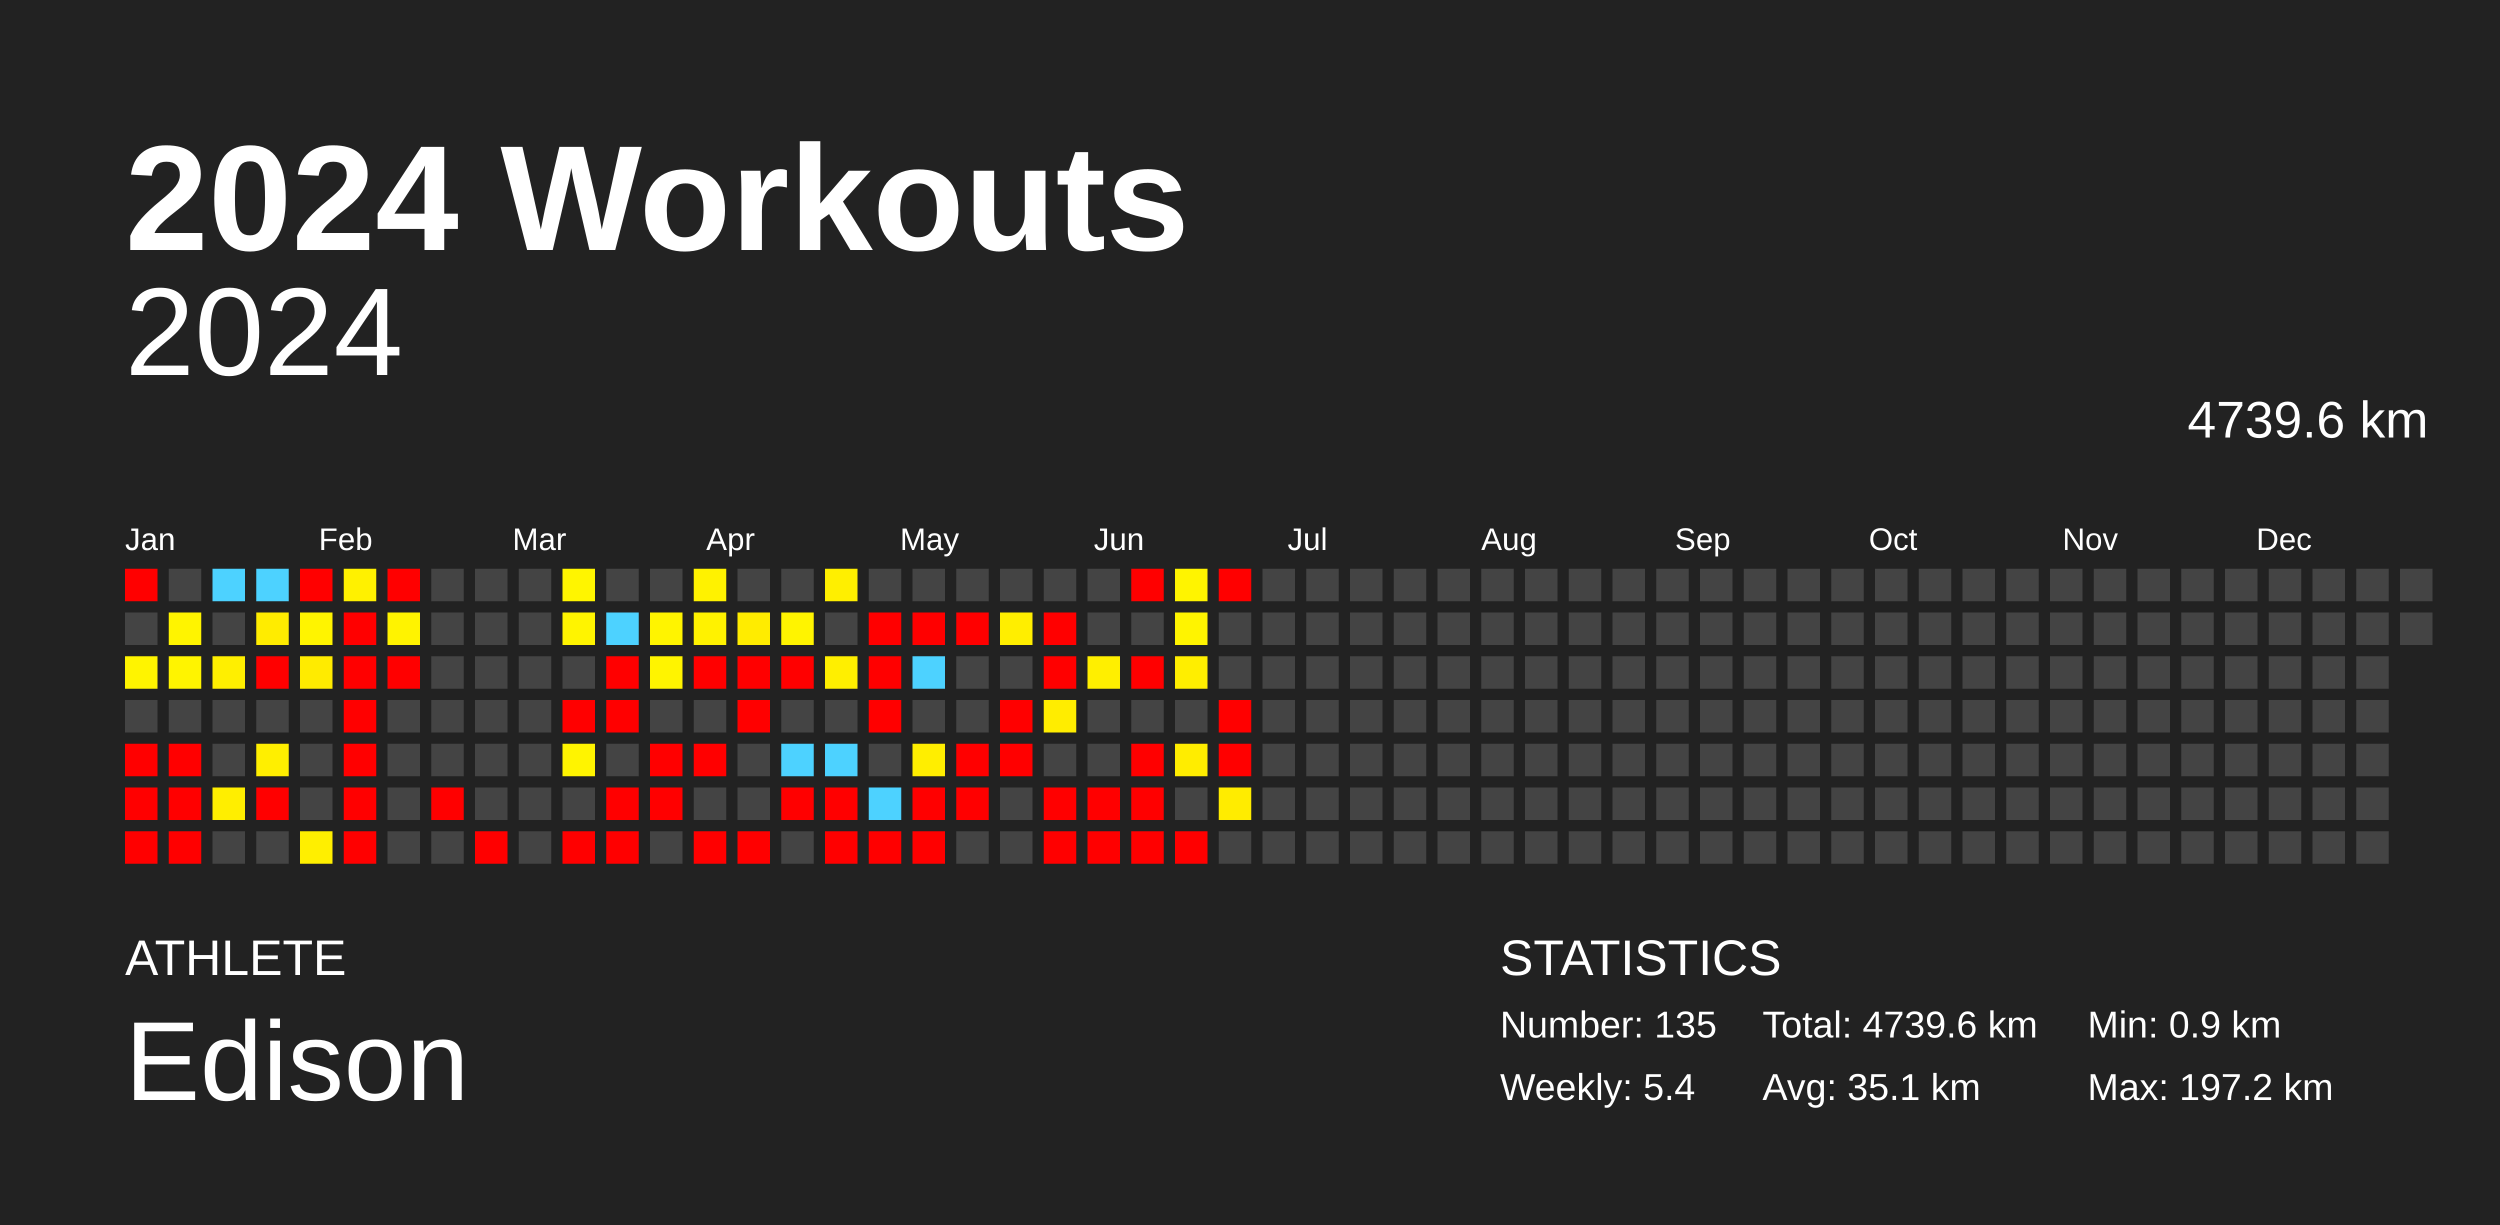
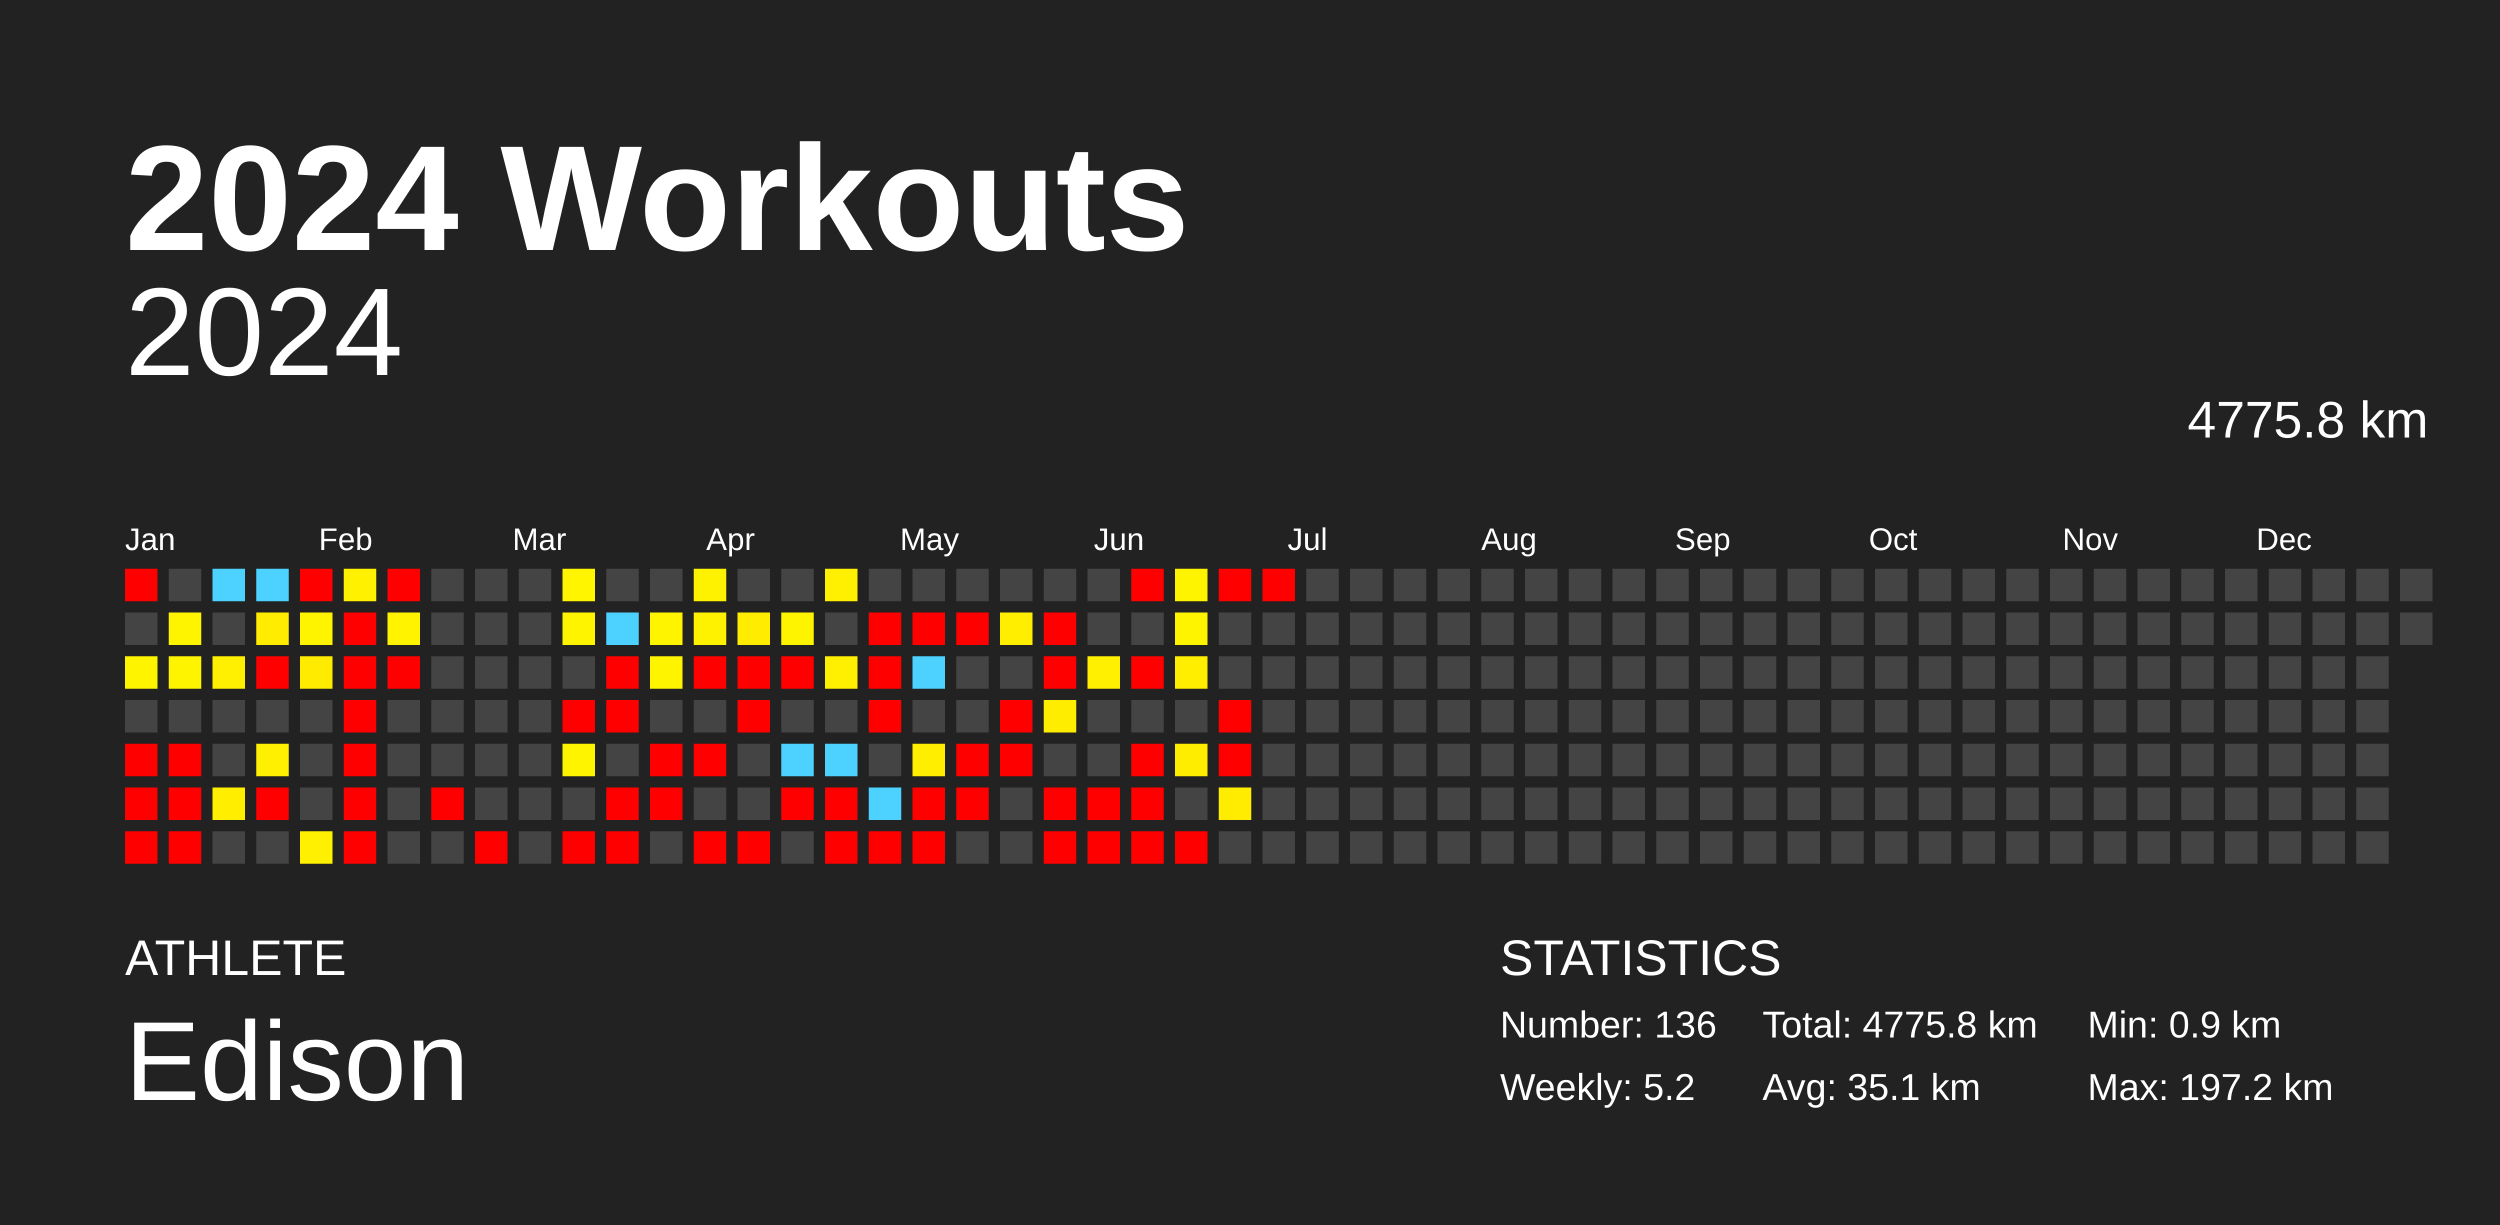
<svg xmlns="http://www.w3.org/2000/svg" baseProfile="full" height="98mm" version="1.1" viewBox="0,0,200,98" width="200mm">
  <defs />
  <rect fill="#222222" height="98" width="200" x="0" y="0" />
  <text fill="#FFFFFF" style="font-size:12px; font-family:Arial; font-weight:bold;" x="10" y="20">2024 Workouts</text>
  <text fill="#FFFFFF" style="font-size:4px; font-family:Arial" x="10" y="78">ATHLETE</text>
  <text fill="#FFFFFF" style="font-size:9px; font-family:Arial" x="10" y="88">Edison</text>
  <text fill="#FFFFFF" style="font-size:4px; font-family:Arial" x="120" y="78">STATISTICS</text>
-   <text fill="#FFFFFF" style="font-size:3px; font-family:Arial" x="120" y="83">Number: 135</text>
-   <text fill="#FFFFFF" style="font-size:3px; font-family:Arial" x="120" y="88">Weekly: 5.4</text>
-   <text fill="#FFFFFF" style="font-size:3px; font-family:Arial" x="141" y="83">Total: 4739.6 km</text>
+   <text fill="#FFFFFF" style="font-size:3px; font-family:Arial" x="120" y="83">Number: 136</text>
+   <text fill="#FFFFFF" style="font-size:3px; font-family:Arial" x="120" y="88">Weekly: 5.2</text>
+   <text fill="#FFFFFF" style="font-size:3px; font-family:Arial" x="141" y="83">Total: 4775.8 km</text>
  <text fill="#FFFFFF" style="font-size:3px; font-family:Arial" x="141" y="88">Avg: 35.1 km</text>
  <text fill="#FFFFFF" style="font-size:3px; font-family:Arial" x="167" y="83">Min: 0.9 km</text>
  <text fill="#FFFFFF" style="font-size:3px; font-family:Arial" x="167" y="88">Max: 197.2 km</text>
  <text alignment-baseline="hanging" fill="#FFFFFF" style="font-size:10.0px; font-family:Arial;" x="10" y="30">2024</text>
-   <text alignment-baseline="hanging" fill="#FFFFFF" style="font-size:4.125px; font-family:Arial;" x="175" y="35">4739.6 km</text>
+   <text alignment-baseline="hanging" fill="#FFFFFF" style="font-size:4.125px; font-family:Arial;" x="175" y="35">4775.8 km</text>
  <text fill="#FFFFFF" style="font-size:2.5px; font-family:Arial" x="10.0" y="44">Jan</text>
  <text fill="#FFFFFF" style="font-size:2.5px; font-family:Arial" x="25.5" y="44">Feb</text>
  <text fill="#FFFFFF" style="font-size:2.5px; font-family:Arial" x="41.0" y="44">Mar</text>
  <text fill="#FFFFFF" style="font-size:2.5px; font-family:Arial" x="56.5" y="44">Apr</text>
  <text fill="#FFFFFF" style="font-size:2.5px; font-family:Arial" x="72.0" y="44">May</text>
  <text fill="#FFFFFF" style="font-size:2.5px; font-family:Arial" x="87.5" y="44">Jun</text>
  <text fill="#FFFFFF" style="font-size:2.5px; font-family:Arial" x="103.0" y="44">Jul</text>
  <text fill="#FFFFFF" style="font-size:2.5px; font-family:Arial" x="118.5" y="44">Aug</text>
  <text fill="#FFFFFF" style="font-size:2.5px; font-family:Arial" x="134.0" y="44">Sep</text>
  <text fill="#FFFFFF" style="font-size:2.5px; font-family:Arial" x="149.5" y="44">Oct</text>
  <text fill="#FFFFFF" style="font-size:2.5px; font-family:Arial" x="165.0" y="44">Nov</text>
  <text fill="#FFFFFF" style="font-size:2.5px; font-family:Arial" x="180.5" y="44">Dec</text>
  <rect fill="red" height="2.6" width="2.6" x="10.0" y="45.5" />
  <rect fill="#444444" height="2.6" width="2.6" x="10.0" y="49.0" />
  <rect fill="#fff400" height="2.6" width="2.6" x="10.0" y="52.5" />
  <rect fill="#444444" height="2.6" width="2.6" x="10.0" y="56.0" />
  <rect fill="red" height="2.6" width="2.6" x="10.0" y="59.5" />
  <rect fill="red" height="2.6" width="2.6" x="10.0" y="63.0" />
  <rect fill="red" height="2.6" width="2.6" x="10.0" y="66.5" />
  <rect fill="#444444" height="2.6" width="2.6" x="13.5" y="45.5" />
  <rect fill="#fff400" height="2.6" width="2.6" x="13.5" y="49.0" />
  <rect fill="#fff400" height="2.6" width="2.6" x="13.5" y="52.5" />
  <rect fill="#444444" height="2.6" width="2.6" x="13.5" y="56.0" />
  <rect fill="red" height="2.6" width="2.6" x="13.5" y="59.5" />
  <rect fill="red" height="2.6" width="2.6" x="13.5" y="63.0" />
  <rect fill="red" height="2.6" width="2.6" x="13.5" y="66.5" />
  <rect fill="#4dd2ff" height="2.6" width="2.6" x="17.0" y="45.5" />
  <rect fill="#444444" height="2.6" width="2.6" x="17.0" y="49.0" />
  <rect fill="#ffef00" height="2.6" width="2.6" x="17.0" y="52.5" />
  <rect fill="#444444" height="2.6" width="2.6" x="17.0" y="56.0" />
  <rect fill="#444444" height="2.6" width="2.6" x="17.0" y="59.5" />
  <rect fill="#ffee00" height="2.6" width="2.6" x="17.0" y="63.0" />
  <rect fill="#444444" height="2.6" width="2.6" x="17.0" y="66.5" />
  <rect fill="#4dd2ff" height="2.6" width="2.6" x="20.5" y="45.5" />
  <rect fill="#ffec00" height="2.6" width="2.6" x="20.5" y="49.0" />
  <rect fill="red" height="2.6" width="2.6" x="20.5" y="52.5" />
  <rect fill="#444444" height="2.6" width="2.6" x="20.5" y="56.0" />
  <rect fill="#ffef00" height="2.6" width="2.6" x="20.5" y="59.5" />
  <rect fill="red" height="2.6" width="2.6" x="20.5" y="63.0" />
  <rect fill="#444444" height="2.6" width="2.6" x="20.5" y="66.5" />
  <rect fill="red" height="2.6" width="2.6" x="24.0" y="45.5" />
  <rect fill="#fff400" height="2.6" width="2.6" x="24.0" y="49.0" />
  <rect fill="#ffeb00" height="2.6" width="2.6" x="24.0" y="52.5" />
  <rect fill="#444444" height="2.6" width="2.6" x="24.0" y="56.0" />
  <rect fill="#444444" height="2.6" width="2.6" x="24.0" y="59.5" />
  <rect fill="#444444" height="2.6" width="2.6" x="24.0" y="63.0" />
  <rect fill="#ffef00" height="2.6" width="2.6" x="24.0" y="66.5" />
  <rect fill="#fff100" height="2.6" width="2.6" x="27.5" y="45.5" />
  <rect fill="red" height="2.6" width="2.6" x="27.5" y="49.0" />
  <rect fill="red" height="2.6" width="2.6" x="27.5" y="52.5" />
  <rect fill="red" height="2.6" width="2.6" x="27.5" y="56.0" />
  <rect fill="red" height="2.6" width="2.6" x="27.5" y="59.5" />
  <rect fill="red" height="2.6" width="2.6" x="27.5" y="63.0" />
  <rect fill="red" height="2.6" width="2.6" x="27.5" y="66.5" />
  <rect fill="red" height="2.6" width="2.6" x="31.0" y="45.5" />
  <rect fill="#fff300" height="2.6" width="2.6" x="31.0" y="49.0" />
  <rect fill="red" height="2.6" width="2.6" x="31.0" y="52.5" />
  <rect fill="#444444" height="2.6" width="2.6" x="31.0" y="56.0" />
  <rect fill="#444444" height="2.6" width="2.6" x="31.0" y="59.5" />
  <rect fill="#444444" height="2.6" width="2.6" x="31.0" y="63.0" />
  <rect fill="#444444" height="2.6" width="2.6" x="31.0" y="66.5" />
  <rect fill="#444444" height="2.6" width="2.6" x="34.5" y="45.5" />
  <rect fill="#444444" height="2.6" width="2.6" x="34.5" y="49.0" />
  <rect fill="#444444" height="2.6" width="2.6" x="34.5" y="52.5" />
  <rect fill="#444444" height="2.6" width="2.6" x="34.5" y="56.0" />
  <rect fill="#444444" height="2.6" width="2.6" x="34.5" y="59.5" />
  <rect fill="red" height="2.6" width="2.6" x="34.5" y="63.0" />
  <rect fill="#444444" height="2.6" width="2.6" x="34.5" y="66.5" />
  <rect fill="#444444" height="2.6" width="2.6" x="38.0" y="45.5" />
  <rect fill="#444444" height="2.6" width="2.6" x="38.0" y="49.0" />
  <rect fill="#444444" height="2.6" width="2.6" x="38.0" y="52.5" />
  <rect fill="#444444" height="2.6" width="2.6" x="38.0" y="56.0" />
  <rect fill="#444444" height="2.6" width="2.6" x="38.0" y="59.5" />
  <rect fill="#444444" height="2.6" width="2.6" x="38.0" y="63.0" />
  <rect fill="red" height="2.6" width="2.6" x="38.0" y="66.5" />
  <rect fill="#444444" height="2.6" width="2.6" x="41.5" y="45.5" />
  <rect fill="#444444" height="2.6" width="2.6" x="41.5" y="49.0" />
  <rect fill="#444444" height="2.6" width="2.6" x="41.5" y="52.5" />
  <rect fill="#444444" height="2.6" width="2.6" x="41.5" y="56.0" />
  <rect fill="#444444" height="2.6" width="2.6" x="41.5" y="59.5" />
  <rect fill="#444444" height="2.6" width="2.6" x="41.5" y="63.0" />
  <rect fill="#444444" height="2.6" width="2.6" x="41.5" y="66.5" />
  <rect fill="#fff500" height="2.6" width="2.6" x="45.0" y="45.5" />
  <rect fill="#fff400" height="2.6" width="2.6" x="45.0" y="49.0" />
  <rect fill="#444444" height="2.6" width="2.6" x="45.0" y="52.5" />
  <rect fill="red" height="2.6" width="2.6" x="45.0" y="56.0" />
  <rect fill="#fff400" height="2.6" width="2.6" x="45.0" y="59.5" />
  <rect fill="#444444" height="2.6" width="2.6" x="45.0" y="63.0" />
  <rect fill="red" height="2.6" width="2.6" x="45.0" y="66.5" />
  <rect fill="#444444" height="2.6" width="2.6" x="48.5" y="45.5" />
  <rect fill="#4dd2ff" height="2.6" width="2.6" x="48.5" y="49.0" />
  <rect fill="red" height="2.6" width="2.6" x="48.5" y="52.5" />
  <rect fill="red" height="2.6" width="2.6" x="48.5" y="56.0" />
  <rect fill="#444444" height="2.6" width="2.6" x="48.5" y="59.5" />
  <rect fill="red" height="2.6" width="2.6" x="48.5" y="63.0" />
  <rect fill="red" height="2.6" width="2.6" x="48.5" y="66.5" />
  <rect fill="#444444" height="2.6" width="2.6" x="52.0" y="45.5" />
  <rect fill="#fff400" height="2.6" width="2.6" x="52.0" y="49.0" />
  <rect fill="#fff400" height="2.6" width="2.6" x="52.0" y="52.5" />
  <rect fill="#444444" height="2.6" width="2.6" x="52.0" y="56.0" />
  <rect fill="red" height="2.6" width="2.6" x="52.0" y="59.5" />
  <rect fill="red" height="2.6" width="2.6" x="52.0" y="63.0" />
  <rect fill="#444444" height="2.6" width="2.6" x="52.0" y="66.5" />
  <rect fill="#fff200" height="2.6" width="2.6" x="55.5" y="45.5" />
  <rect fill="#fff200" height="2.6" width="2.6" x="55.5" y="49.0" />
  <rect fill="red" height="2.6" width="2.6" x="55.5" y="52.5" />
  <rect fill="#444444" height="2.6" width="2.6" x="55.5" y="56.0" />
  <rect fill="red" height="2.6" width="2.6" x="55.5" y="59.5" />
  <rect fill="#444444" height="2.6" width="2.6" x="55.5" y="63.0" />
  <rect fill="red" height="2.6" width="2.6" x="55.5" y="66.5" />
  <rect fill="#444444" height="2.6" width="2.6" x="59.0" y="45.5" />
  <rect fill="#ffec00" height="2.6" width="2.6" x="59.0" y="49.0" />
  <rect fill="red" height="2.6" width="2.6" x="59.0" y="52.5" />
  <rect fill="red" height="2.6" width="2.6" x="59.0" y="56.0" />
  <rect fill="#444444" height="2.6" width="2.6" x="59.0" y="59.5" />
  <rect fill="#444444" height="2.6" width="2.6" x="59.0" y="63.0" />
  <rect fill="red" height="2.6" width="2.6" x="59.0" y="66.5" />
  <rect fill="#444444" height="2.6" width="2.6" x="62.5" y="45.5" />
  <rect fill="#fff400" height="2.6" width="2.6" x="62.5" y="49.0" />
  <rect fill="red" height="2.6" width="2.6" x="62.5" y="52.5" />
  <rect fill="#444444" height="2.6" width="2.6" x="62.5" y="56.0" />
  <rect fill="#4dd2ff" height="2.6" width="2.6" x="62.5" y="59.5" />
  <rect fill="red" height="2.6" width="2.6" x="62.5" y="63.0" />
  <rect fill="#444444" height="2.6" width="2.6" x="62.5" y="66.5" />
  <rect fill="#ffef00" height="2.6" width="2.6" x="66.0" y="45.5" />
  <rect fill="#444444" height="2.6" width="2.6" x="66.0" y="49.0" />
  <rect fill="#ffef00" height="2.6" width="2.6" x="66.0" y="52.5" />
  <rect fill="#444444" height="2.6" width="2.6" x="66.0" y="56.0" />
  <rect fill="#4dd2ff" height="2.6" width="2.6" x="66.0" y="59.5" />
  <rect fill="red" height="2.6" width="2.6" x="66.0" y="63.0" />
  <rect fill="red" height="2.6" width="2.6" x="66.0" y="66.5" />
  <rect fill="#444444" height="2.6" width="2.6" x="69.5" y="45.5" />
  <rect fill="red" height="2.6" width="2.6" x="69.5" y="49.0" />
  <rect fill="red" height="2.6" width="2.6" x="69.5" y="52.5" />
  <rect fill="red" height="2.6" width="2.6" x="69.5" y="56.0" />
  <rect fill="#444444" height="2.6" width="2.6" x="69.5" y="59.5" />
  <rect fill="#4dd2ff" height="2.6" width="2.6" x="69.5" y="63.0" />
  <rect fill="red" height="2.6" width="2.6" x="69.5" y="66.5" />
  <rect fill="#444444" height="2.6" width="2.6" x="73.0" y="45.5" />
  <rect fill="red" height="2.6" width="2.6" x="73.0" y="49.0" />
  <rect fill="#4dd2ff" height="2.6" width="2.6" x="73.0" y="52.5" />
  <rect fill="#444444" height="2.6" width="2.6" x="73.0" y="56.0" />
  <rect fill="#ffee00" height="2.6" width="2.6" x="73.0" y="59.5" />
  <rect fill="red" height="2.6" width="2.6" x="73.0" y="63.0" />
  <rect fill="red" height="2.6" width="2.6" x="73.0" y="66.5" />
  <rect fill="#444444" height="2.6" width="2.6" x="76.5" y="45.5" />
  <rect fill="red" height="2.6" width="2.6" x="76.5" y="49.0" />
  <rect fill="#444444" height="2.6" width="2.6" x="76.5" y="52.5" />
  <rect fill="#444444" height="2.6" width="2.6" x="76.5" y="56.0" />
  <rect fill="red" height="2.6" width="2.6" x="76.5" y="59.5" />
  <rect fill="red" height="2.6" width="2.6" x="76.5" y="63.0" />
  <rect fill="#444444" height="2.6" width="2.6" x="76.5" y="66.5" />
  <rect fill="#444444" height="2.6" width="2.6" x="80.0" y="45.5" />
  <rect fill="#ffee00" height="2.6" width="2.6" x="80.0" y="49.0" />
  <rect fill="#444444" height="2.6" width="2.6" x="80.0" y="52.5" />
  <rect fill="red" height="2.6" width="2.6" x="80.0" y="56.0" />
  <rect fill="red" height="2.6" width="2.6" x="80.0" y="59.5" />
  <rect fill="#444444" height="2.6" width="2.6" x="80.0" y="63.0" />
  <rect fill="#444444" height="2.6" width="2.6" x="80.0" y="66.5" />
  <rect fill="#444444" height="2.6" width="2.6" x="83.5" y="45.5" />
  <rect fill="red" height="2.6" width="2.6" x="83.5" y="49.0" />
  <rect fill="red" height="2.6" width="2.6" x="83.5" y="52.5" />
  <rect fill="#ffed00" height="2.6" width="2.6" x="83.5" y="56.0" />
  <rect fill="#444444" height="2.6" width="2.6" x="83.5" y="59.5" />
  <rect fill="red" height="2.6" width="2.6" x="83.5" y="63.0" />
  <rect fill="red" height="2.6" width="2.6" x="83.5" y="66.5" />
  <rect fill="#444444" height="2.6" width="2.6" x="87.0" y="45.5" />
  <rect fill="#444444" height="2.6" width="2.6" x="87.0" y="49.0" />
  <rect fill="#ffef00" height="2.6" width="2.6" x="87.0" y="52.5" />
  <rect fill="#444444" height="2.6" width="2.6" x="87.0" y="56.0" />
  <rect fill="#444444" height="2.6" width="2.6" x="87.0" y="59.5" />
  <rect fill="red" height="2.6" width="2.6" x="87.0" y="63.0" />
  <rect fill="red" height="2.6" width="2.6" x="87.0" y="66.5" />
  <rect fill="red" height="2.6" width="2.6" x="90.5" y="45.5" />
  <rect fill="#444444" height="2.6" width="2.6" x="90.5" y="49.0" />
  <rect fill="red" height="2.6" width="2.6" x="90.5" y="52.5" />
  <rect fill="#444444" height="2.6" width="2.6" x="90.5" y="56.0" />
  <rect fill="red" height="2.6" width="2.6" x="90.5" y="59.5" />
  <rect fill="red" height="2.6" width="2.6" x="90.5" y="63.0" />
  <rect fill="red" height="2.6" width="2.6" x="90.5" y="66.5" />
  <rect fill="#fff400" height="2.6" width="2.6" x="94.0" y="45.5" />
  <rect fill="#fff400" height="2.6" width="2.6" x="94.0" y="49.0" />
  <rect fill="#ffee00" height="2.6" width="2.6" x="94.0" y="52.5" />
  <rect fill="#444444" height="2.6" width="2.6" x="94.0" y="56.0" />
  <rect fill="#ffed00" height="2.6" width="2.6" x="94.0" y="59.5" />
  <rect fill="#444444" height="2.6" width="2.6" x="94.0" y="63.0" />
  <rect fill="red" height="2.6" width="2.6" x="94.0" y="66.5" />
  <rect fill="red" height="2.6" width="2.6" x="97.5" y="45.5" />
  <rect fill="#444444" height="2.6" width="2.6" x="97.5" y="49.0" />
  <rect fill="#444444" height="2.6" width="2.6" x="97.5" y="52.5" />
  <rect fill="red" height="2.6" width="2.6" x="97.5" y="56.0" />
  <rect fill="red" height="2.6" width="2.6" x="97.5" y="59.5" />
  <rect fill="#ffec00" height="2.6" width="2.6" x="97.5" y="63.0" />
  <rect fill="#444444" height="2.6" width="2.6" x="97.5" y="66.5" />
-   <rect fill="#444444" height="2.6" width="2.6" x="101.0" y="45.5" />
+   <rect fill="red" height="2.6" width="2.6" x="101.0" y="45.5" />
  <rect fill="#444444" height="2.6" width="2.6" x="101.0" y="49.0" />
  <rect fill="#444444" height="2.6" width="2.6" x="101.0" y="52.5" />
  <rect fill="#444444" height="2.6" width="2.6" x="101.0" y="56.0" />
  <rect fill="#444444" height="2.6" width="2.6" x="101.0" y="59.5" />
  <rect fill="#444444" height="2.6" width="2.6" x="101.0" y="63.0" />
  <rect fill="#444444" height="2.6" width="2.6" x="101.0" y="66.5" />
  <rect fill="#444444" height="2.6" width="2.6" x="104.5" y="45.5" />
  <rect fill="#444444" height="2.6" width="2.6" x="104.5" y="49.0" />
  <rect fill="#444444" height="2.6" width="2.6" x="104.5" y="52.5" />
  <rect fill="#444444" height="2.6" width="2.6" x="104.5" y="56.0" />
  <rect fill="#444444" height="2.6" width="2.6" x="104.5" y="59.5" />
  <rect fill="#444444" height="2.6" width="2.6" x="104.5" y="63.0" />
  <rect fill="#444444" height="2.6" width="2.6" x="104.5" y="66.5" />
  <rect fill="#444444" height="2.6" width="2.6" x="108.0" y="45.5" />
  <rect fill="#444444" height="2.6" width="2.6" x="108.0" y="49.0" />
  <rect fill="#444444" height="2.6" width="2.6" x="108.0" y="52.5" />
  <rect fill="#444444" height="2.6" width="2.6" x="108.0" y="56.0" />
  <rect fill="#444444" height="2.6" width="2.6" x="108.0" y="59.5" />
  <rect fill="#444444" height="2.6" width="2.6" x="108.0" y="63.0" />
  <rect fill="#444444" height="2.6" width="2.6" x="108.0" y="66.5" />
  <rect fill="#444444" height="2.6" width="2.6" x="111.5" y="45.5" />
  <rect fill="#444444" height="2.6" width="2.6" x="111.5" y="49.0" />
  <rect fill="#444444" height="2.6" width="2.6" x="111.5" y="52.5" />
  <rect fill="#444444" height="2.6" width="2.6" x="111.5" y="56.0" />
  <rect fill="#444444" height="2.6" width="2.6" x="111.5" y="59.5" />
  <rect fill="#444444" height="2.6" width="2.6" x="111.5" y="63.0" />
  <rect fill="#444444" height="2.6" width="2.6" x="111.5" y="66.5" />
  <rect fill="#444444" height="2.6" width="2.6" x="115.0" y="45.5" />
  <rect fill="#444444" height="2.6" width="2.6" x="115.0" y="49.0" />
  <rect fill="#444444" height="2.6" width="2.6" x="115.0" y="52.5" />
  <rect fill="#444444" height="2.6" width="2.6" x="115.0" y="56.0" />
  <rect fill="#444444" height="2.6" width="2.6" x="115.0" y="59.5" />
  <rect fill="#444444" height="2.6" width="2.6" x="115.0" y="63.0" />
  <rect fill="#444444" height="2.6" width="2.6" x="115.0" y="66.5" />
  <rect fill="#444444" height="2.6" width="2.6" x="118.5" y="45.5" />
  <rect fill="#444444" height="2.6" width="2.6" x="118.5" y="49.0" />
  <rect fill="#444444" height="2.6" width="2.6" x="118.5" y="52.5" />
  <rect fill="#444444" height="2.6" width="2.6" x="118.5" y="56.0" />
  <rect fill="#444444" height="2.6" width="2.6" x="118.5" y="59.5" />
  <rect fill="#444444" height="2.6" width="2.6" x="118.5" y="63.0" />
  <rect fill="#444444" height="2.6" width="2.6" x="118.5" y="66.5" />
  <rect fill="#444444" height="2.6" width="2.6" x="122.0" y="45.5" />
  <rect fill="#444444" height="2.6" width="2.6" x="122.0" y="49.0" />
  <rect fill="#444444" height="2.6" width="2.6" x="122.0" y="52.5" />
  <rect fill="#444444" height="2.6" width="2.6" x="122.0" y="56.0" />
  <rect fill="#444444" height="2.6" width="2.6" x="122.0" y="59.5" />
  <rect fill="#444444" height="2.6" width="2.6" x="122.0" y="63.0" />
  <rect fill="#444444" height="2.6" width="2.6" x="122.0" y="66.5" />
  <rect fill="#444444" height="2.6" width="2.6" x="125.5" y="45.5" />
  <rect fill="#444444" height="2.6" width="2.6" x="125.5" y="49.0" />
  <rect fill="#444444" height="2.6" width="2.6" x="125.5" y="52.5" />
  <rect fill="#444444" height="2.6" width="2.6" x="125.5" y="56.0" />
  <rect fill="#444444" height="2.6" width="2.6" x="125.5" y="59.5" />
  <rect fill="#444444" height="2.6" width="2.6" x="125.5" y="63.0" />
  <rect fill="#444444" height="2.6" width="2.6" x="125.5" y="66.5" />
  <rect fill="#444444" height="2.6" width="2.6" x="129.0" y="45.5" />
  <rect fill="#444444" height="2.6" width="2.6" x="129.0" y="49.0" />
  <rect fill="#444444" height="2.6" width="2.6" x="129.0" y="52.5" />
  <rect fill="#444444" height="2.6" width="2.6" x="129.0" y="56.0" />
  <rect fill="#444444" height="2.6" width="2.6" x="129.0" y="59.5" />
  <rect fill="#444444" height="2.6" width="2.6" x="129.0" y="63.0" />
  <rect fill="#444444" height="2.6" width="2.6" x="129.0" y="66.5" />
  <rect fill="#444444" height="2.6" width="2.6" x="132.5" y="45.5" />
  <rect fill="#444444" height="2.6" width="2.6" x="132.5" y="49.0" />
  <rect fill="#444444" height="2.6" width="2.6" x="132.5" y="52.5" />
  <rect fill="#444444" height="2.6" width="2.6" x="132.5" y="56.0" />
  <rect fill="#444444" height="2.6" width="2.6" x="132.5" y="59.5" />
  <rect fill="#444444" height="2.6" width="2.6" x="132.5" y="63.0" />
  <rect fill="#444444" height="2.6" width="2.6" x="132.5" y="66.5" />
  <rect fill="#444444" height="2.6" width="2.6" x="136.0" y="45.5" />
  <rect fill="#444444" height="2.6" width="2.6" x="136.0" y="49.0" />
  <rect fill="#444444" height="2.6" width="2.6" x="136.0" y="52.5" />
  <rect fill="#444444" height="2.6" width="2.6" x="136.0" y="56.0" />
  <rect fill="#444444" height="2.6" width="2.6" x="136.0" y="59.5" />
  <rect fill="#444444" height="2.6" width="2.6" x="136.0" y="63.0" />
  <rect fill="#444444" height="2.6" width="2.6" x="136.0" y="66.5" />
  <rect fill="#444444" height="2.6" width="2.6" x="139.5" y="45.5" />
  <rect fill="#444444" height="2.6" width="2.6" x="139.5" y="49.0" />
  <rect fill="#444444" height="2.6" width="2.6" x="139.5" y="52.5" />
  <rect fill="#444444" height="2.6" width="2.6" x="139.5" y="56.0" />
  <rect fill="#444444" height="2.6" width="2.6" x="139.5" y="59.5" />
  <rect fill="#444444" height="2.6" width="2.6" x="139.5" y="63.0" />
  <rect fill="#444444" height="2.6" width="2.6" x="139.5" y="66.5" />
  <rect fill="#444444" height="2.6" width="2.6" x="143.0" y="45.5" />
  <rect fill="#444444" height="2.6" width="2.6" x="143.0" y="49.0" />
  <rect fill="#444444" height="2.6" width="2.6" x="143.0" y="52.5" />
  <rect fill="#444444" height="2.6" width="2.6" x="143.0" y="56.0" />
  <rect fill="#444444" height="2.6" width="2.6" x="143.0" y="59.5" />
  <rect fill="#444444" height="2.6" width="2.6" x="143.0" y="63.0" />
  <rect fill="#444444" height="2.6" width="2.6" x="143.0" y="66.5" />
  <rect fill="#444444" height="2.6" width="2.6" x="146.5" y="45.5" />
  <rect fill="#444444" height="2.6" width="2.6" x="146.5" y="49.0" />
  <rect fill="#444444" height="2.6" width="2.6" x="146.5" y="52.5" />
  <rect fill="#444444" height="2.6" width="2.6" x="146.5" y="56.0" />
  <rect fill="#444444" height="2.6" width="2.6" x="146.5" y="59.5" />
  <rect fill="#444444" height="2.6" width="2.6" x="146.5" y="63.0" />
  <rect fill="#444444" height="2.6" width="2.6" x="146.5" y="66.5" />
  <rect fill="#444444" height="2.6" width="2.6" x="150.0" y="45.5" />
  <rect fill="#444444" height="2.6" width="2.6" x="150.0" y="49.0" />
  <rect fill="#444444" height="2.6" width="2.6" x="150.0" y="52.5" />
  <rect fill="#444444" height="2.6" width="2.6" x="150.0" y="56.0" />
  <rect fill="#444444" height="2.6" width="2.6" x="150.0" y="59.5" />
  <rect fill="#444444" height="2.6" width="2.6" x="150.0" y="63.0" />
  <rect fill="#444444" height="2.6" width="2.6" x="150.0" y="66.5" />
  <rect fill="#444444" height="2.6" width="2.6" x="153.5" y="45.5" />
  <rect fill="#444444" height="2.6" width="2.6" x="153.5" y="49.0" />
  <rect fill="#444444" height="2.6" width="2.6" x="153.5" y="52.5" />
  <rect fill="#444444" height="2.6" width="2.6" x="153.5" y="56.0" />
  <rect fill="#444444" height="2.6" width="2.6" x="153.5" y="59.5" />
  <rect fill="#444444" height="2.6" width="2.6" x="153.5" y="63.0" />
  <rect fill="#444444" height="2.6" width="2.6" x="153.5" y="66.5" />
  <rect fill="#444444" height="2.6" width="2.6" x="157.0" y="45.5" />
  <rect fill="#444444" height="2.6" width="2.6" x="157.0" y="49.0" />
  <rect fill="#444444" height="2.6" width="2.6" x="157.0" y="52.5" />
  <rect fill="#444444" height="2.6" width="2.6" x="157.0" y="56.0" />
  <rect fill="#444444" height="2.6" width="2.6" x="157.0" y="59.5" />
  <rect fill="#444444" height="2.6" width="2.6" x="157.0" y="63.0" />
  <rect fill="#444444" height="2.6" width="2.6" x="157.0" y="66.5" />
  <rect fill="#444444" height="2.6" width="2.6" x="160.5" y="45.5" />
  <rect fill="#444444" height="2.6" width="2.6" x="160.5" y="49.0" />
  <rect fill="#444444" height="2.6" width="2.6" x="160.5" y="52.5" />
  <rect fill="#444444" height="2.6" width="2.6" x="160.5" y="56.0" />
  <rect fill="#444444" height="2.6" width="2.6" x="160.5" y="59.5" />
  <rect fill="#444444" height="2.6" width="2.6" x="160.5" y="63.0" />
  <rect fill="#444444" height="2.6" width="2.6" x="160.5" y="66.5" />
  <rect fill="#444444" height="2.6" width="2.6" x="164.0" y="45.5" />
  <rect fill="#444444" height="2.6" width="2.6" x="164.0" y="49.0" />
  <rect fill="#444444" height="2.6" width="2.6" x="164.0" y="52.5" />
  <rect fill="#444444" height="2.6" width="2.6" x="164.0" y="56.0" />
  <rect fill="#444444" height="2.6" width="2.6" x="164.0" y="59.5" />
  <rect fill="#444444" height="2.6" width="2.6" x="164.0" y="63.0" />
  <rect fill="#444444" height="2.6" width="2.6" x="164.0" y="66.5" />
  <rect fill="#444444" height="2.6" width="2.6" x="167.5" y="45.5" />
  <rect fill="#444444" height="2.6" width="2.6" x="167.5" y="49.0" />
  <rect fill="#444444" height="2.6" width="2.6" x="167.5" y="52.5" />
  <rect fill="#444444" height="2.6" width="2.6" x="167.5" y="56.0" />
  <rect fill="#444444" height="2.6" width="2.6" x="167.5" y="59.5" />
  <rect fill="#444444" height="2.6" width="2.6" x="167.5" y="63.0" />
  <rect fill="#444444" height="2.6" width="2.6" x="167.5" y="66.5" />
  <rect fill="#444444" height="2.6" width="2.6" x="171.0" y="45.5" />
  <rect fill="#444444" height="2.6" width="2.6" x="171.0" y="49.0" />
  <rect fill="#444444" height="2.6" width="2.6" x="171.0" y="52.5" />
  <rect fill="#444444" height="2.6" width="2.6" x="171.0" y="56.0" />
  <rect fill="#444444" height="2.6" width="2.6" x="171.0" y="59.5" />
  <rect fill="#444444" height="2.6" width="2.6" x="171.0" y="63.0" />
  <rect fill="#444444" height="2.6" width="2.6" x="171.0" y="66.5" />
  <rect fill="#444444" height="2.6" width="2.6" x="174.5" y="45.5" />
  <rect fill="#444444" height="2.6" width="2.6" x="174.5" y="49.0" />
  <rect fill="#444444" height="2.6" width="2.6" x="174.5" y="52.5" />
  <rect fill="#444444" height="2.6" width="2.6" x="174.5" y="56.0" />
  <rect fill="#444444" height="2.6" width="2.6" x="174.5" y="59.5" />
  <rect fill="#444444" height="2.6" width="2.6" x="174.5" y="63.0" />
  <rect fill="#444444" height="2.6" width="2.6" x="174.5" y="66.5" />
  <rect fill="#444444" height="2.6" width="2.6" x="178.0" y="45.5" />
  <rect fill="#444444" height="2.6" width="2.6" x="178.0" y="49.0" />
  <rect fill="#444444" height="2.6" width="2.6" x="178.0" y="52.5" />
  <rect fill="#444444" height="2.6" width="2.6" x="178.0" y="56.0" />
  <rect fill="#444444" height="2.6" width="2.6" x="178.0" y="59.5" />
  <rect fill="#444444" height="2.6" width="2.6" x="178.0" y="63.0" />
  <rect fill="#444444" height="2.6" width="2.6" x="178.0" y="66.5" />
  <rect fill="#444444" height="2.6" width="2.6" x="181.5" y="45.5" />
  <rect fill="#444444" height="2.6" width="2.6" x="181.5" y="49.0" />
  <rect fill="#444444" height="2.6" width="2.6" x="181.5" y="52.5" />
  <rect fill="#444444" height="2.6" width="2.6" x="181.5" y="56.0" />
  <rect fill="#444444" height="2.6" width="2.6" x="181.5" y="59.5" />
  <rect fill="#444444" height="2.6" width="2.6" x="181.5" y="63.0" />
  <rect fill="#444444" height="2.6" width="2.6" x="181.5" y="66.5" />
  <rect fill="#444444" height="2.6" width="2.6" x="185.0" y="45.5" />
  <rect fill="#444444" height="2.6" width="2.6" x="185.0" y="49.0" />
  <rect fill="#444444" height="2.6" width="2.6" x="185.0" y="52.5" />
  <rect fill="#444444" height="2.6" width="2.6" x="185.0" y="56.0" />
  <rect fill="#444444" height="2.6" width="2.6" x="185.0" y="59.5" />
  <rect fill="#444444" height="2.6" width="2.6" x="185.0" y="63.0" />
  <rect fill="#444444" height="2.6" width="2.6" x="185.0" y="66.5" />
  <rect fill="#444444" height="2.6" width="2.6" x="188.5" y="45.5" />
  <rect fill="#444444" height="2.6" width="2.6" x="188.5" y="49.0" />
  <rect fill="#444444" height="2.6" width="2.6" x="188.5" y="52.5" />
  <rect fill="#444444" height="2.6" width="2.6" x="188.5" y="56.0" />
  <rect fill="#444444" height="2.6" width="2.6" x="188.5" y="59.5" />
  <rect fill="#444444" height="2.6" width="2.6" x="188.5" y="63.0" />
  <rect fill="#444444" height="2.6" width="2.6" x="188.5" y="66.5" />
  <rect fill="#444444" height="2.6" width="2.6" x="192.0" y="45.5" />
  <rect fill="#444444" height="2.6" width="2.6" x="192.0" y="49.0" />
</svg>
